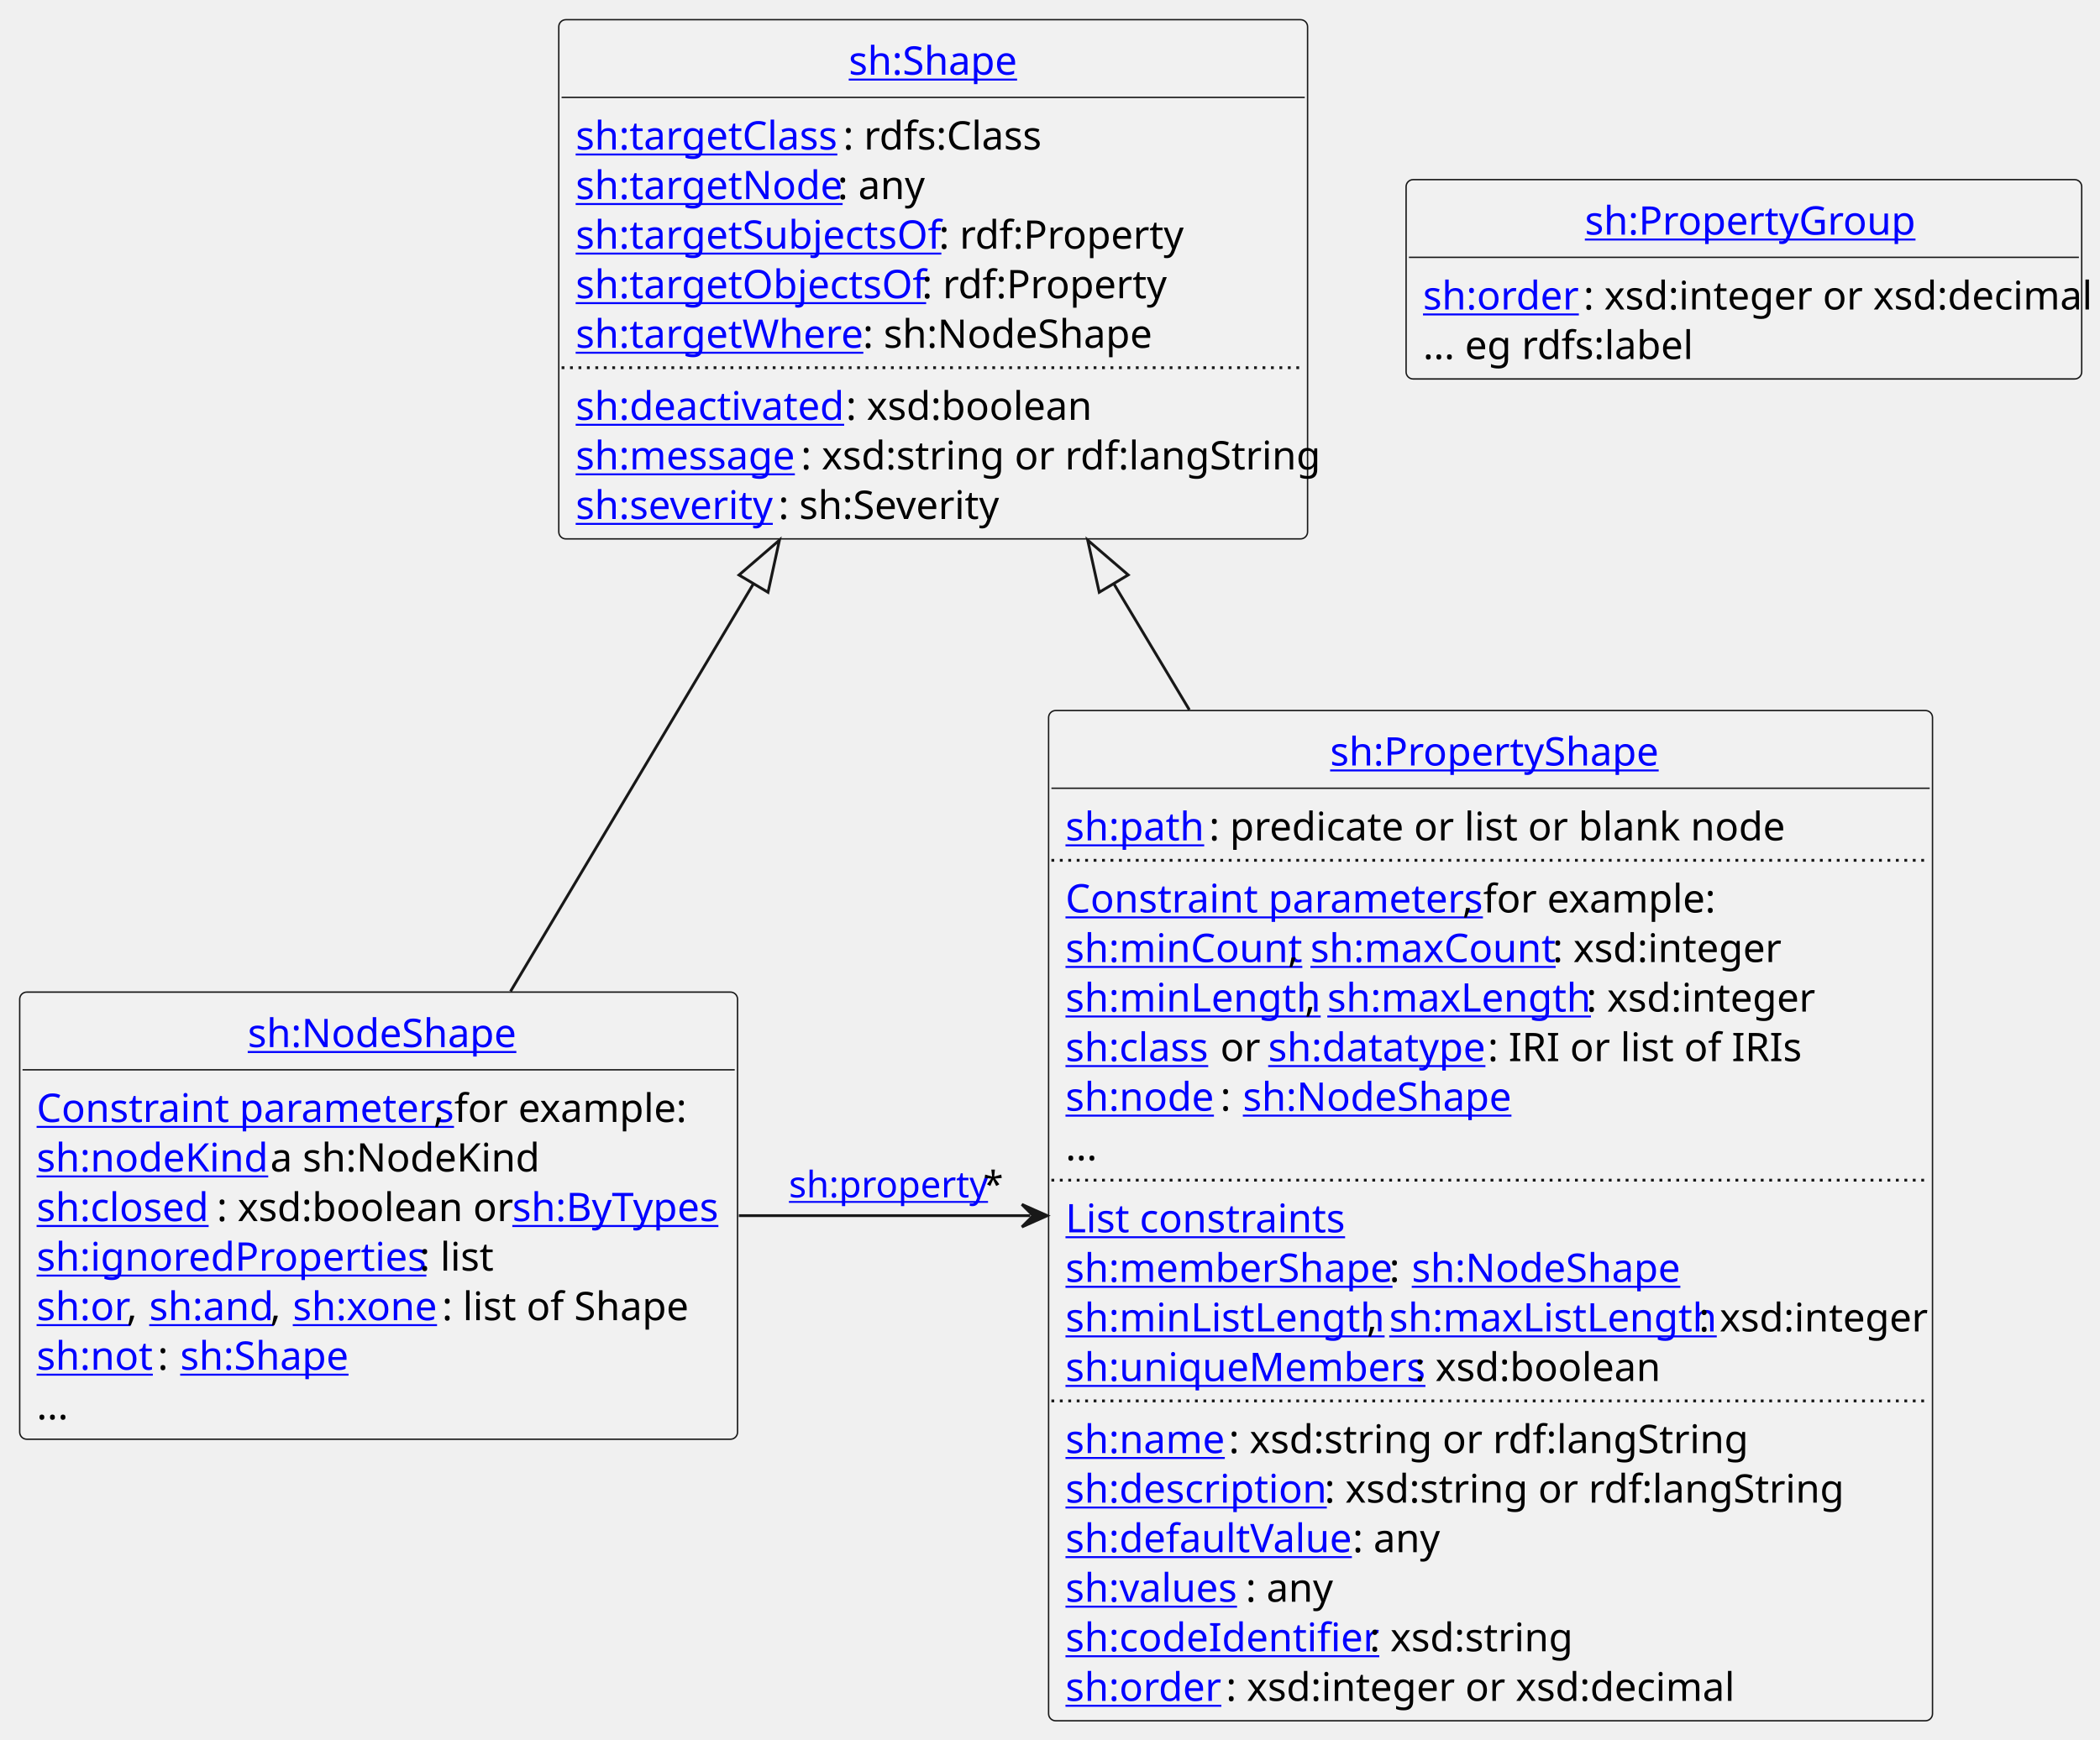
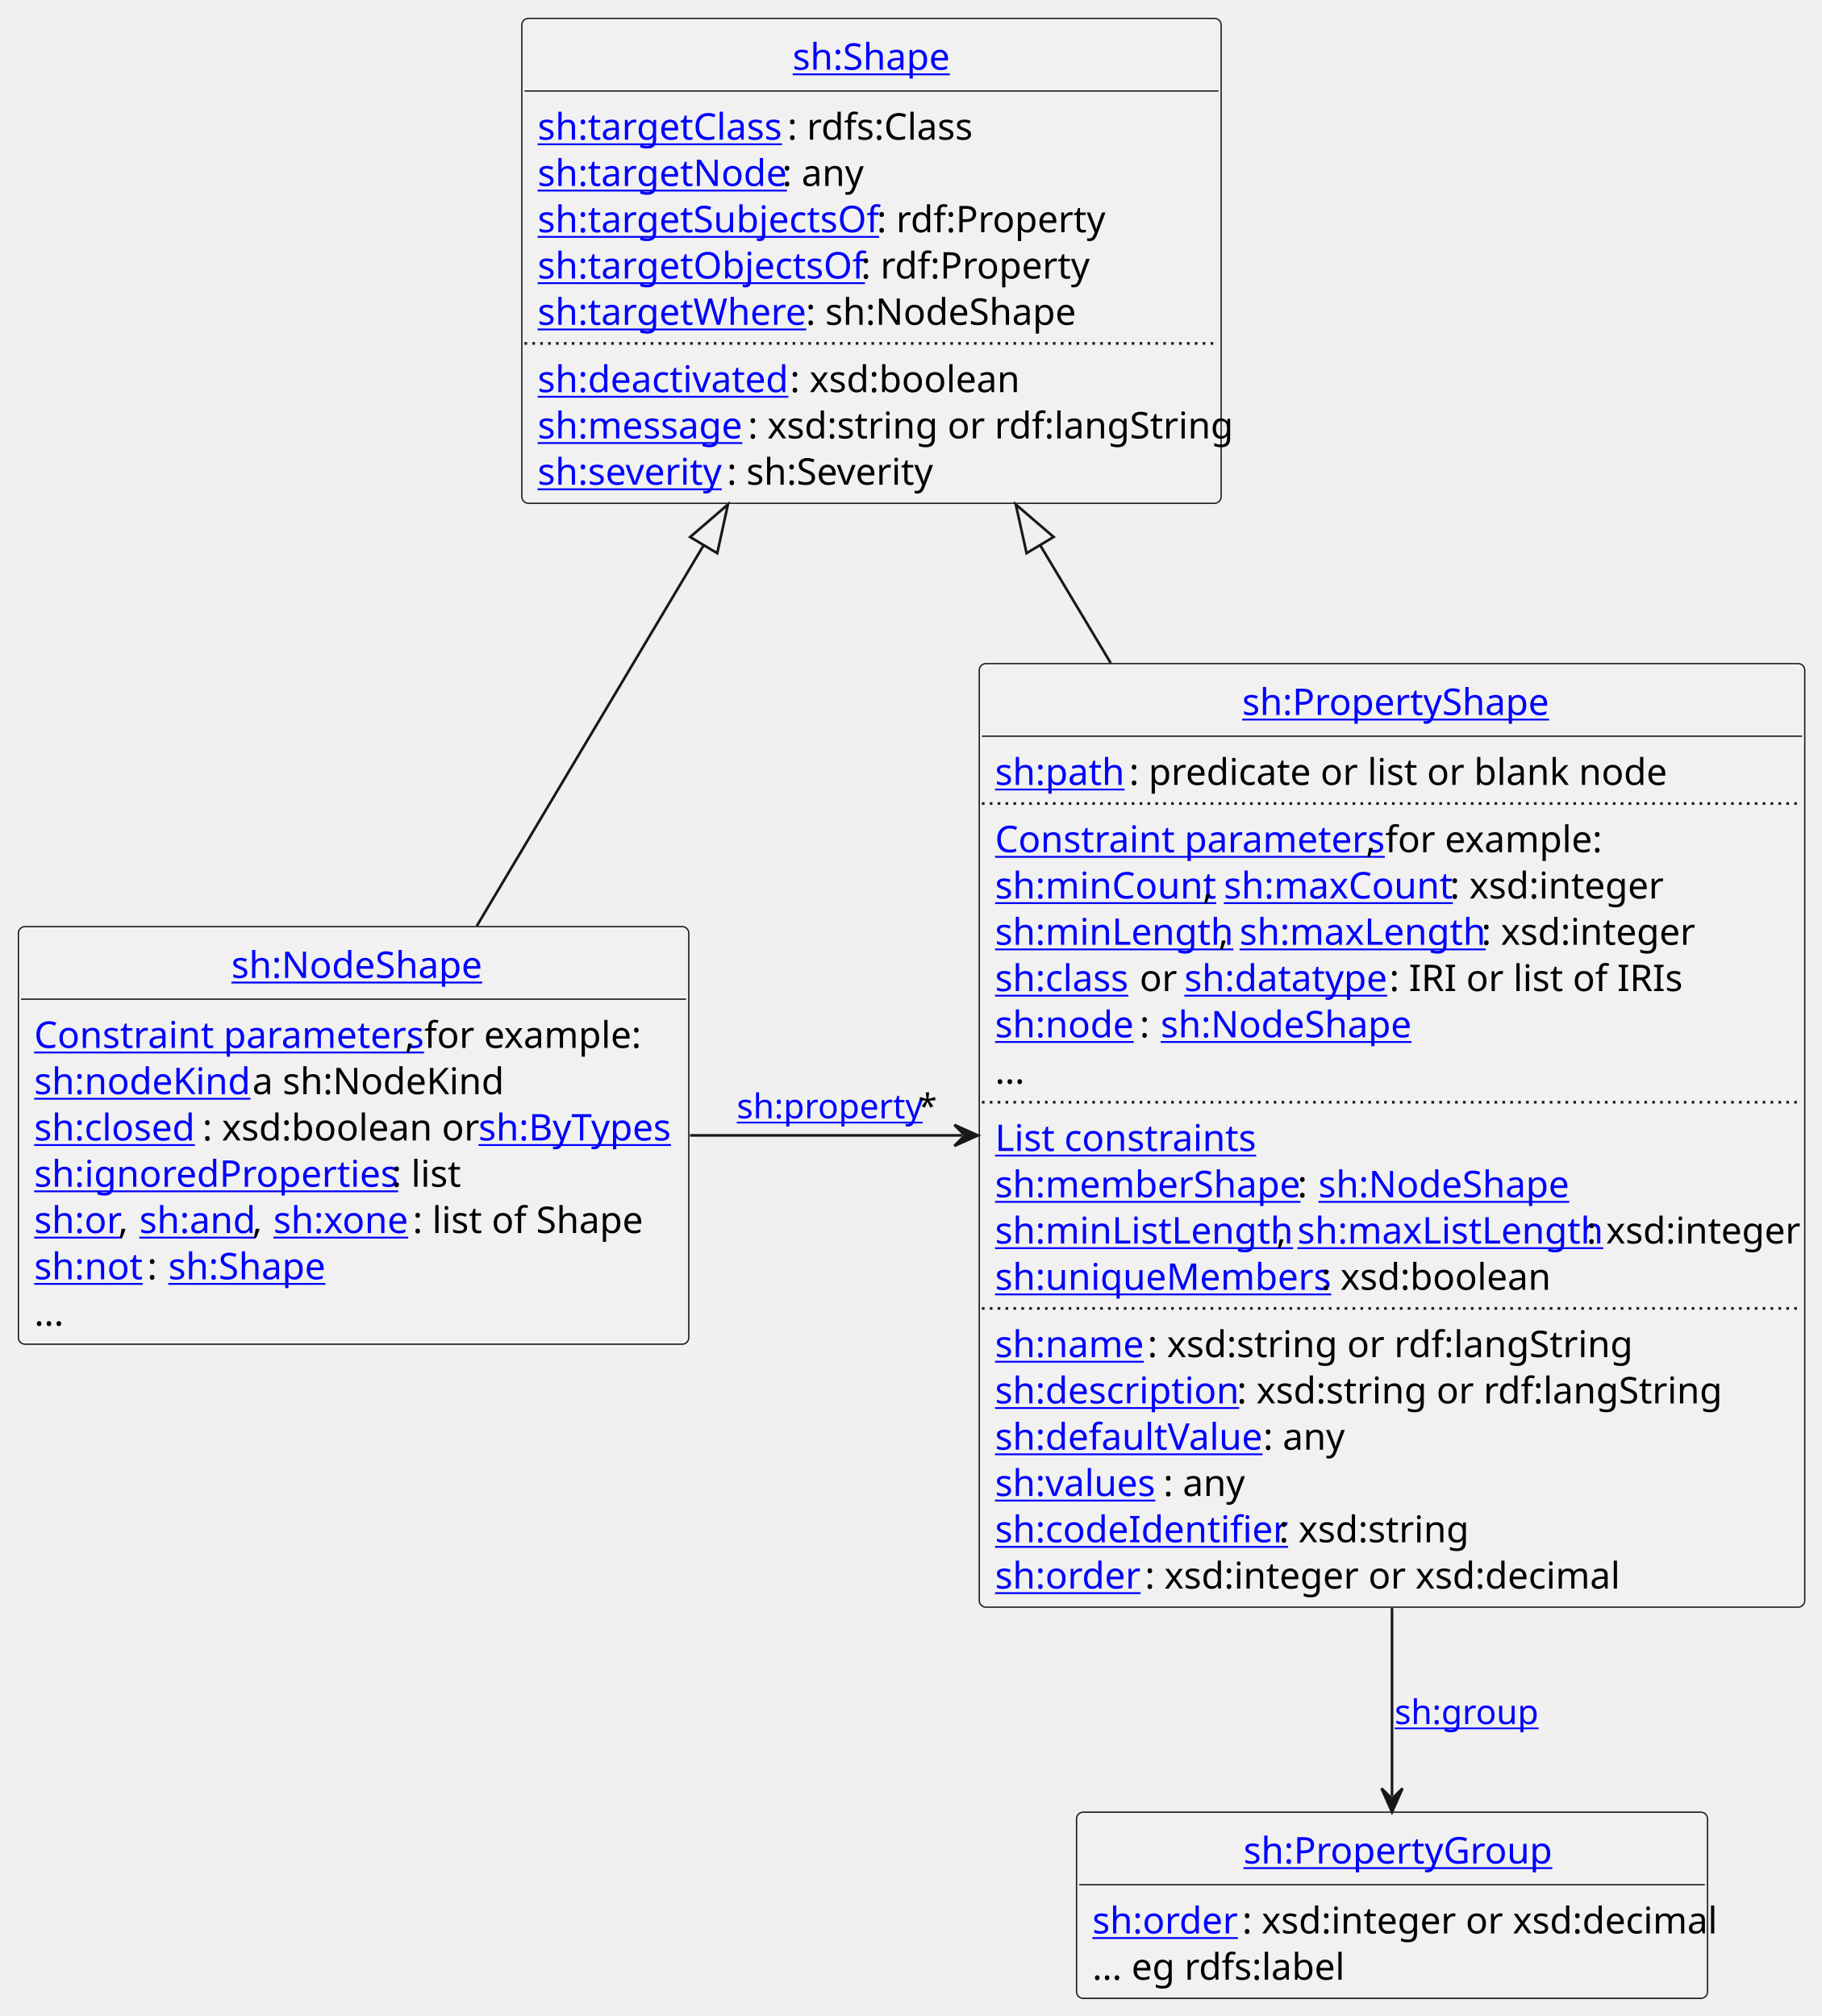
- <svg xmlns="http://www.w3.org/2000/svg" xmlns:xlink="http://www.w3.org/1999/xlink" contentStyleType="text/css" height="618px" preserveAspectRatio="none" style="width:746px;height:618px;background:#FFFFFF;" version="1.1" viewBox="0 0 746 618" width="746px" zoomAndPan="magnify">
+ <svg xmlns="http://www.w3.org/2000/svg" xmlns:xlink="http://www.w3.org/1999/xlink" contentStyleType="text/css" height="767px" preserveAspectRatio="none" style="width:693px;height:767px;background:#FFFFFF;" version="1.1" viewBox="0 0 693 767" width="693px" zoomAndPan="magnify">
  <defs>
    <style type="text/css">path:hover { stroke: #FFFFFF !important;}</style>
  </defs>
  <g>
    <a href="#shapes" target="_top" title="#shapes" xlink:actuate="onRequest" xlink:href="#shapes" xlink:show="new" xlink:title="#shapes" xlink:type="simple">
      <g id="elem_Shape">
        <rect codeLine="6" fill="#F1F1F1" height="184.484" id="Shape" rx="2.5" ry="2.5" style="stroke:#181818;stroke-width:0.5;" width="266" x="198.5" y="7" />
        <text fill="#0000FF" font-family="sans-serif" font-size="14" lengthAdjust="spacing" text-decoration="underline" textLength="60" x="301.5" y="26.533">sh:Shape</text>
        <line style="stroke:#181818;stroke-width:0.5;" x1="199.5" x2="463.5" y1="34.609" y2="34.609" />
        <a href="#targetClass" target="_top" title="#targetClass" xlink:actuate="onRequest" xlink:href="#targetClass" xlink:show="new" xlink:title="#targetClass" xlink:type="simple">
          <text fill="#0000FF" font-family="sans-serif" font-size="14" lengthAdjust="spacing" text-decoration="underline" textLength="91" x="204.5" y="53.143">sh:targetClass</text>
        </a>
        <text fill="#000000" font-family="sans-serif" font-size="14" lengthAdjust="spacing" textLength="71" x="299.5" y="53.143">: rdfs:Class</text>
        <a href="#targetNode" target="_top" title="#targetNode" xlink:actuate="onRequest" xlink:href="#targetNode" xlink:show="new" xlink:title="#targetNode" xlink:type="simple">
          <text fill="#0000FF" font-family="sans-serif" font-size="14" lengthAdjust="spacing" text-decoration="underline" textLength="89" x="204.5" y="70.752">sh:targetNode</text>
        </a>
        <text fill="#000000" font-family="sans-serif" font-size="14" lengthAdjust="spacing" textLength="31" x="297.5" y="70.752">: any</text>
        <a href="#targetSubjectsOf" target="_top" title="#targetSubjectsOf" xlink:actuate="onRequest" xlink:href="#targetSubjectsOf" xlink:show="new" xlink:title="#targetSubjectsOf" xlink:type="simple">
          <text fill="#0000FF" font-family="sans-serif" font-size="14" lengthAdjust="spacing" text-decoration="underline" textLength="125" x="204.5" y="88.361">sh:targetSubjectsOf</text>
        </a>
        <text fill="#000000" font-family="sans-serif" font-size="14" lengthAdjust="spacing" textLength="83" x="333.5" y="88.361">: rdf:Property</text>
        <a href="#targetObjectsOf" target="_top" title="#targetObjectsOf" xlink:actuate="onRequest" xlink:href="#targetObjectsOf" xlink:show="new" xlink:title="#targetObjectsOf" xlink:type="simple">
          <text fill="#0000FF" font-family="sans-serif" font-size="14" lengthAdjust="spacing" text-decoration="underline" textLength="119" x="204.5" y="105.971">sh:targetObjectsOf</text>
        </a>
        <text fill="#000000" font-family="sans-serif" font-size="14" lengthAdjust="spacing" textLength="83" x="327.5" y="105.971">: rdf:Property</text>
        <a href="#targetWhere" target="_top" title="#targetWhere" xlink:actuate="onRequest" xlink:href="#targetWhere" xlink:show="new" xlink:title="#targetWhere" xlink:type="simple">
          <text fill="#0000FF" font-family="sans-serif" font-size="14" lengthAdjust="spacing" text-decoration="underline" textLength="98" x="204.5" y="123.58">sh:targetWhere</text>
        </a>
        <text fill="#000000" font-family="sans-serif" font-size="14" lengthAdjust="spacing" textLength="101" x="306.5" y="123.58">: sh:NodeShape</text>
        <line style="stroke:#181818;stroke-width:1.0;stroke-dasharray:1.0,2.0;" x1="199.5" x2="463.5" y1="130.656" y2="130.656" />
        <a href="#deactivated" target="_top" title="#deactivated" xlink:actuate="onRequest" xlink:href="#deactivated" xlink:show="new" xlink:title="#deactivated" xlink:type="simple">
          <text fill="#0000FF" font-family="sans-serif" font-size="14" lengthAdjust="spacing" text-decoration="underline" textLength="92" x="204.5" y="149.19">sh:deactivated</text>
        </a>
        <text fill="#000000" font-family="sans-serif" font-size="14" lengthAdjust="spacing" textLength="84" x="300.5" y="149.19">: xsd:boolean</text>
        <a href="#message" target="_top" title="#message" xlink:actuate="onRequest" xlink:href="#message" xlink:show="new" xlink:title="#message" xlink:type="simple">
          <text fill="#0000FF" font-family="sans-serif" font-size="14" lengthAdjust="spacing" text-decoration="underline" textLength="76" x="204.5" y="166.799">sh:message</text>
        </a>
        <text fill="#000000" font-family="sans-serif" font-size="14" lengthAdjust="spacing" textLength="174" x="284.5" y="166.799">: xsd:string or rdf:langString</text>
        <a href="#severity" target="_top" title="#severity" xlink:actuate="onRequest" xlink:href="#severity" xlink:show="new" xlink:title="#severity" xlink:type="simple">
          <text fill="#0000FF" font-family="sans-serif" font-size="14" lengthAdjust="spacing" text-decoration="underline" textLength="68" x="204.5" y="184.408">sh:severity</text>
        </a>
        <text fill="#000000" font-family="sans-serif" font-size="14" lengthAdjust="spacing" textLength="78" x="276.5" y="184.408">: sh:Severity</text>
      </g>
    </a>
    <a href="#node-shapes" target="_top" title="#node-shapes" xlink:actuate="onRequest" xlink:href="#node-shapes" xlink:show="new" xlink:title="#node-shapes" xlink:type="simple">
      <g id="elem_NodeShape">
        <rect codeLine="18" fill="#F1F1F1" height="158.875" id="NodeShape" rx="2.5" ry="2.5" style="stroke:#181818;stroke-width:0.5;" width="255" x="7" y="352.53" />
        <text fill="#0000FF" font-family="sans-serif" font-size="14" lengthAdjust="spacing" text-decoration="underline" textLength="93" x="88" y="372.063">sh:NodeShape</text>
        <line style="stroke:#181818;stroke-width:0.5;" x1="8" x2="261" y1="380.139" y2="380.139" />
        <a href="#constraints" target="_top" title="#constraints" xlink:actuate="onRequest" xlink:href="#constraints" xlink:show="new" xlink:title="#constraints" xlink:type="simple">
          <text fill="#0000FF" font-family="sans-serif" font-size="14" lengthAdjust="spacing" text-decoration="underline" textLength="141" x="13" y="398.673">Constraint parameters</text>
        </a>
        <text fill="#000000" font-family="sans-serif" font-size="14" lengthAdjust="spacing" textLength="85" x="154" y="398.673">, for example:</text>
        <a href="#NodeKindConstraintComponent" target="_top" title="#NodeKindConstraintComponent" xlink:actuate="onRequest" xlink:href="#NodeKindConstraintComponent" xlink:show="new" xlink:title="#NodeKindConstraintComponent" xlink:type="simple">
          <text fill="#0000FF" font-family="sans-serif" font-size="14" lengthAdjust="spacing" text-decoration="underline" textLength="79" x="13" y="416.282">sh:nodeKind</text>
        </a>
        <text fill="#000000" font-family="sans-serif" font-size="14" lengthAdjust="spacing" textLength="92" x="96" y="416.282">a sh:NodeKind</text>
        <a href="#ClosedConstraintComponent" target="_top" title="#ClosedConstraintComponent" xlink:actuate="onRequest" xlink:href="#ClosedConstraintComponent" xlink:show="new" xlink:title="#ClosedConstraintComponent" xlink:type="simple">
          <text fill="#0000FF" font-family="sans-serif" font-size="14" lengthAdjust="spacing" text-decoration="underline" textLength="60" x="13" y="433.891">sh:closed</text>
        </a>
        <text fill="#000000" font-family="sans-serif" font-size="14" lengthAdjust="spacing" textLength="101" x="77" y="433.891">: xsd:boolean or</text>
        <a href="#syntax-rule-closed-datatype" target="_top" title="#syntax-rule-closed-datatype" xlink:actuate="onRequest" xlink:href="#syntax-rule-closed-datatype" xlink:show="new" xlink:title="#syntax-rule-closed-datatype" xlink:type="simple">
          <text fill="#0000FF" font-family="sans-serif" font-size="14" lengthAdjust="spacing" text-decoration="underline" textLength="74" x="182" y="433.891">sh:ByTypes</text>
        </a>
        <a href="#ClosedConstraintComponent" target="_top" title="#ClosedConstraintComponent" xlink:actuate="onRequest" xlink:href="#ClosedConstraintComponent" xlink:show="new" xlink:title="#ClosedConstraintComponent" xlink:type="simple">
          <text fill="#0000FF" font-family="sans-serif" font-size="14" lengthAdjust="spacing" text-decoration="underline" textLength="132" x="13" y="451.501">sh:ignoredProperties</text>
        </a>
        <text fill="#000000" font-family="sans-serif" font-size="14" lengthAdjust="spacing" textLength="25" x="149" y="451.501">: list</text>
        <a href="#OrConstraintComponent" target="_top" title="#OrConstraintComponent" xlink:actuate="onRequest" xlink:href="#OrConstraintComponent" xlink:show="new" xlink:title="#OrConstraintComponent" xlink:type="simple">
          <text fill="#0000FF" font-family="sans-serif" font-size="14" lengthAdjust="spacing" text-decoration="underline" textLength="32" x="13" y="469.11">sh:or</text>
        </a>
        <text fill="#000000" font-family="sans-serif" font-size="14" lengthAdjust="spacing" textLength="4" x="45" y="469.11">,</text>
        <a href="#AndConstraintComponent" target="_top" title="#AndConstraintComponent" xlink:actuate="onRequest" xlink:href="#AndConstraintComponent" xlink:show="new" xlink:title="#AndConstraintComponent" xlink:type="simple">
          <text fill="#0000FF" font-family="sans-serif" font-size="14" lengthAdjust="spacing" text-decoration="underline" textLength="43" x="53" y="469.11">sh:and</text>
        </a>
        <text fill="#000000" font-family="sans-serif" font-size="14" lengthAdjust="spacing" textLength="4" x="96" y="469.11">,</text>
        <a href="#XoneConstraintComponent" target="_top" title="#XoneConstraintComponent" xlink:actuate="onRequest" xlink:href="#XoneConstraintComponent" xlink:show="new" xlink:title="#XoneConstraintComponent" xlink:type="simple">
          <text fill="#0000FF" font-family="sans-serif" font-size="14" lengthAdjust="spacing" text-decoration="underline" textLength="49" x="104" y="469.11">sh:xone</text>
        </a>
        <text fill="#000000" font-family="sans-serif" font-size="14" lengthAdjust="spacing" textLength="86" x="157" y="469.11">: list of Shape</text>
        <a href="#NotConstraintComponent" target="_top" title="#NotConstraintComponent" xlink:actuate="onRequest" xlink:href="#NotConstraintComponent" xlink:show="new" xlink:title="#NotConstraintComponent" xlink:type="simple">
          <text fill="#0000FF" font-family="sans-serif" font-size="14" lengthAdjust="spacing" text-decoration="underline" textLength="39" x="13" y="486.719">sh:not</text>
        </a>
        <text fill="#000000" font-family="sans-serif" font-size="14" lengthAdjust="spacing" textLength="4" x="56" y="486.719">:</text>
        <a href="#shapes" target="_top" title="#shapes" xlink:actuate="onRequest" xlink:href="#shapes" xlink:show="new" xlink:title="#shapes" xlink:type="simple">
          <text fill="#0000FF" font-family="sans-serif" font-size="14" lengthAdjust="spacing" text-decoration="underline" textLength="60" x="64" y="486.719">sh:Shape</text>
        </a>
        <text fill="#000000" font-family="sans-serif" font-size="14" lengthAdjust="spacing" textLength="12" x="13" y="504.329">...</text>
      </g>
    </a>
    <a href="#property-shapes" target="_top" title="#property-shapes" xlink:actuate="onRequest" xlink:href="#property-shapes" xlink:show="new" xlink:title="#property-shapes" xlink:type="simple">
      <g id="elem_PropertyShape">
        <rect codeLine="28" fill="#F1F1F1" height="358.969" id="PropertyShape" rx="2.5" ry="2.5" style="stroke:#181818;stroke-width:0.5;" width="314" x="372.5" y="252.48" />
        <text fill="#0000FF" font-family="sans-serif" font-size="14" lengthAdjust="spacing" text-decoration="underline" textLength="114" x="472.5" y="272.013">sh:PropertyShape</text>
        <line style="stroke:#181818;stroke-width:0.5;" x1="373.5" x2="685.5" y1="280.089" y2="280.089" />
        <a href="#property-paths" target="_top" title="#property-paths" xlink:actuate="onRequest" xlink:href="#property-paths" xlink:show="new" xlink:title="#property-paths" xlink:type="simple">
          <text fill="#0000FF" font-family="sans-serif" font-size="14" lengthAdjust="spacing" text-decoration="underline" textLength="47" x="378.5" y="298.623">sh:path</text>
        </a>
        <text fill="#000000" font-family="sans-serif" font-size="14" lengthAdjust="spacing" textLength="196" x="429.5" y="298.623">: predicate or list or blank node</text>
        <line style="stroke:#181818;stroke-width:1.0;stroke-dasharray:1.0,2.0;" x1="373.5" x2="685.5" y1="305.699" y2="305.699" />
        <a href="#constraints" target="_top" title="#constraints" xlink:actuate="onRequest" xlink:href="#constraints" xlink:show="new" xlink:title="#constraints" xlink:type="simple">
          <text fill="#0000FF" font-family="sans-serif" font-size="14" lengthAdjust="spacing" text-decoration="underline" textLength="141" x="378.5" y="324.232">Constraint parameters</text>
        </a>
        <text fill="#000000" font-family="sans-serif" font-size="14" lengthAdjust="spacing" textLength="85" x="519.5" y="324.232">, for example:</text>
        <a href="#MinCountConstraintComponent" target="_top" title="#MinCountConstraintComponent" xlink:actuate="onRequest" xlink:href="#MinCountConstraintComponent" xlink:show="new" xlink:title="#MinCountConstraintComponent" xlink:type="simple">
          <text fill="#0000FF" font-family="sans-serif" font-size="14" lengthAdjust="spacing" text-decoration="underline" textLength="79" x="378.5" y="341.841">sh:minCount</text>
        </a>
        <text fill="#000000" font-family="sans-serif" font-size="14" lengthAdjust="spacing" textLength="4" x="457.5" y="341.841">,</text>
        <a href="#MaxCountConstraintComponent" target="_top" title="#MaxCountConstraintComponent" xlink:actuate="onRequest" xlink:href="#MaxCountConstraintComponent" xlink:show="new" xlink:title="#MaxCountConstraintComponent" xlink:type="simple">
          <text fill="#0000FF" font-family="sans-serif" font-size="14" lengthAdjust="spacing" text-decoration="underline" textLength="82" x="465.5" y="341.841">sh:maxCount</text>
        </a>
        <text fill="#000000" font-family="sans-serif" font-size="14" lengthAdjust="spacing" textLength="77" x="551.5" y="341.841">: xsd:integer</text>
        <a href="#MinLengthConstraintComponent" target="_top" title="#MinLengthConstraintComponent" xlink:actuate="onRequest" xlink:href="#MinLengthConstraintComponent" xlink:show="new" xlink:title="#MinLengthConstraintComponent" xlink:type="simple">
          <text fill="#0000FF" font-family="sans-serif" font-size="14" lengthAdjust="spacing" text-decoration="underline" textLength="85" x="378.5" y="359.451">sh:minLength</text>
        </a>
        <text fill="#000000" font-family="sans-serif" font-size="14" lengthAdjust="spacing" textLength="4" x="463.5" y="359.451">,</text>
        <a href="#MaxLengthConstraintComponent" target="_top" title="#MaxLengthConstraintComponent" xlink:actuate="onRequest" xlink:href="#MaxLengthConstraintComponent" xlink:show="new" xlink:title="#MaxLengthConstraintComponent" xlink:type="simple">
          <text fill="#0000FF" font-family="sans-serif" font-size="14" lengthAdjust="spacing" text-decoration="underline" textLength="88" x="471.5" y="359.451">sh:maxLength</text>
        </a>
        <text fill="#000000" font-family="sans-serif" font-size="14" lengthAdjust="spacing" textLength="77" x="563.5" y="359.451">: xsd:integer</text>
        <a href="#ClassConstraintComponent" target="_top" title="#ClassConstraintComponent" xlink:actuate="onRequest" xlink:href="#ClassConstraintComponent" xlink:show="new" xlink:title="#ClassConstraintComponent" xlink:type="simple">
          <text fill="#0000FF" font-family="sans-serif" font-size="14" lengthAdjust="spacing" text-decoration="underline" textLength="51" x="378.5" y="377.06">sh:class</text>
        </a>
        <text fill="#000000" font-family="sans-serif" font-size="14" lengthAdjust="spacing" textLength="13" x="433.5" y="377.06">or</text>
        <a href="#DatatypeConstraintComponent" target="_top" title="#DatatypeConstraintComponent" xlink:actuate="onRequest" xlink:href="#DatatypeConstraintComponent" xlink:show="new" xlink:title="#DatatypeConstraintComponent" xlink:type="simple">
          <text fill="#0000FF" font-family="sans-serif" font-size="14" lengthAdjust="spacing" text-decoration="underline" textLength="74" x="450.5" y="377.06">sh:datatype</text>
        </a>
        <text fill="#000000" font-family="sans-serif" font-size="14" lengthAdjust="spacing" textLength="105" x="528.5" y="377.06">: IRI or list of IRIs</text>
        <a href="#NodeConstraintComponent" target="_top" title="#NodeConstraintComponent" xlink:actuate="onRequest" xlink:href="#NodeConstraintComponent" xlink:show="new" xlink:title="#NodeConstraintComponent" xlink:type="simple">
          <text fill="#0000FF" font-family="sans-serif" font-size="14" lengthAdjust="spacing" text-decoration="underline" textLength="51" x="378.5" y="394.67">sh:node</text>
        </a>
        <text fill="#000000" font-family="sans-serif" font-size="14" lengthAdjust="spacing" textLength="4" x="433.5" y="394.67">:</text>
        <a href="#node-shapes" target="_top" title="#node-shapes" xlink:actuate="onRequest" xlink:href="#node-shapes" xlink:show="new" xlink:title="#node-shapes" xlink:type="simple">
          <text fill="#0000FF" font-family="sans-serif" font-size="14" lengthAdjust="spacing" text-decoration="underline" textLength="93" x="441.5" y="394.67">sh:NodeShape</text>
        </a>
        <text fill="#000000" font-family="sans-serif" font-size="14" lengthAdjust="spacing" textLength="12" x="378.5" y="412.279">...</text>
        <line style="stroke:#181818;stroke-width:1.0;stroke-dasharray:1.0,2.0;" x1="373.5" x2="685.5" y1="419.355" y2="419.355" />
        <a href="#core-components-list" target="_top" title="#core-components-list" xlink:actuate="onRequest" xlink:href="#core-components-list" xlink:show="new" xlink:title="#core-components-list" xlink:type="simple">
          <text fill="#0000FF" font-family="sans-serif" font-size="14" lengthAdjust="spacing" text-decoration="underline" textLength="95" x="378.5" y="437.888">List constraints</text>
        </a>
        <a href="#MemberShapeConstraintComponent" target="_top" title="#MemberShapeConstraintComponent" xlink:actuate="onRequest" xlink:href="#MemberShapeConstraintComponent" xlink:show="new" xlink:title="#MemberShapeConstraintComponent" xlink:type="simple">
          <text fill="#0000FF" font-family="sans-serif" font-size="14" lengthAdjust="spacing" text-decoration="underline" textLength="111" x="378.5" y="455.498">sh:memberShape</text>
        </a>
        <text fill="#000000" font-family="sans-serif" font-size="14" lengthAdjust="spacing" textLength="4" x="493.5" y="455.498">:</text>
        <a href="#node-shapes" target="_top" title="#node-shapes" xlink:actuate="onRequest" xlink:href="#node-shapes" xlink:show="new" xlink:title="#node-shapes" xlink:type="simple">
          <text fill="#0000FF" font-family="sans-serif" font-size="14" lengthAdjust="spacing" text-decoration="underline" textLength="93" x="501.5" y="455.498">sh:NodeShape</text>
        </a>
        <a href="#MinListLengthConstraintComponent" target="_top" title="#MinListLengthConstraintComponent" xlink:actuate="onRequest" xlink:href="#MinListLengthConstraintComponent" xlink:show="new" xlink:title="#MinListLengthConstraintComponent" xlink:type="simple">
          <text fill="#0000FF" font-family="sans-serif" font-size="14" lengthAdjust="spacing" text-decoration="underline" textLength="107" x="378.5" y="473.107">sh:minListLength</text>
        </a>
        <text fill="#000000" font-family="sans-serif" font-size="14" lengthAdjust="spacing" textLength="4" x="485.5" y="473.107">,</text>
        <a href="#MaxListLengthConstraintComponent" target="_top" title="#MaxListLengthConstraintComponent" xlink:actuate="onRequest" xlink:href="#MaxListLengthConstraintComponent" xlink:show="new" xlink:title="#MaxListLengthConstraintComponent" xlink:type="simple">
          <text fill="#0000FF" font-family="sans-serif" font-size="14" lengthAdjust="spacing" text-decoration="underline" textLength="110" x="493.5" y="473.107">sh:maxListLength</text>
        </a>
        <text fill="#000000" font-family="sans-serif" font-size="14" lengthAdjust="spacing" textLength="77" x="603.5" y="473.107">: xsd:integer</text>
        <a href="#UniqueMembersConstraintComponent" target="_top" title="#UniqueMembersConstraintComponent" xlink:actuate="onRequest" xlink:href="#UniqueMembersConstraintComponent" xlink:show="new" xlink:title="#UniqueMembersConstraintComponent" xlink:type="simple">
          <text fill="#0000FF" font-family="sans-serif" font-size="14" lengthAdjust="spacing" text-decoration="underline" textLength="120" x="378.5" y="490.716">sh:uniqueMembers</text>
        </a>
        <text fill="#000000" font-family="sans-serif" font-size="14" lengthAdjust="spacing" textLength="84" x="502.5" y="490.716">: xsd:boolean</text>
        <line style="stroke:#181818;stroke-width:1.0;stroke-dasharray:1.0,2.0;" x1="373.5" x2="685.5" y1="497.793" y2="497.793" />
        <a href="#name" target="_top" title="#name" xlink:actuate="onRequest" xlink:href="#name" xlink:show="new" xlink:title="#name" xlink:type="simple">
          <text fill="#0000FF" font-family="sans-serif" font-size="14" lengthAdjust="spacing" text-decoration="underline" textLength="54" x="378.5" y="516.326">sh:name</text>
        </a>
        <text fill="#000000" font-family="sans-serif" font-size="14" lengthAdjust="spacing" textLength="174" x="436.5" y="516.326">: xsd:string or rdf:langString</text>
        <a href="#description" target="_top" title="#description" xlink:actuate="onRequest" xlink:href="#description" xlink:show="new" xlink:title="#description" xlink:type="simple">
          <text fill="#0000FF" font-family="sans-serif" font-size="14" lengthAdjust="spacing" text-decoration="underline" textLength="88" x="378.5" y="533.935">sh:description</text>
        </a>
        <text fill="#000000" font-family="sans-serif" font-size="14" lengthAdjust="spacing" textLength="174" x="470.5" y="533.935">: xsd:string or rdf:langString</text>
        <a href="#syntax-rule-path-defaultValue" target="_top" title="#syntax-rule-path-defaultValue" xlink:actuate="onRequest" xlink:href="#syntax-rule-path-defaultValue" xlink:show="new" xlink:title="#syntax-rule-path-defaultValue" xlink:type="simple">
          <text fill="#0000FF" font-family="sans-serif" font-size="14" lengthAdjust="spacing" text-decoration="underline" textLength="98" x="378.5" y="551.544">sh:defaultValue</text>
        </a>
        <text fill="#000000" font-family="sans-serif" font-size="14" lengthAdjust="spacing" textLength="31" x="480.5" y="551.544">: any</text>
        <a href="#syntax-rule-path-defaultValue" target="_top" title="#syntax-rule-path-defaultValue" xlink:actuate="onRequest" xlink:href="#syntax-rule-path-defaultValue" xlink:show="new" xlink:title="#syntax-rule-path-defaultValue" xlink:type="simple">
          <text fill="#0000FF" font-family="sans-serif" font-size="14" lengthAdjust="spacing" text-decoration="underline" textLength="60" x="378.5" y="569.154">sh:values</text>
        </a>
        <text fill="#000000" font-family="sans-serif" font-size="14" lengthAdjust="spacing" textLength="31" x="442.5" y="569.154">: any</text>
        <a href="#codeIdentifier" target="_top" title="#codeIdentifier" xlink:actuate="onRequest" xlink:href="#codeIdentifier" xlink:show="new" xlink:title="#codeIdentifier" xlink:type="simple">
          <text fill="#0000FF" font-family="sans-serif" font-size="14" lengthAdjust="spacing" text-decoration="underline" textLength="104" x="378.5" y="586.763">sh:codeIdentifier</text>
        </a>
        <text fill="#000000" font-family="sans-serif" font-size="14" lengthAdjust="spacing" textLength="68" x="486.5" y="586.763">: xsd:string</text>
        <a href="#order" target="_top" title="#order" xlink:actuate="onRequest" xlink:href="#order" xlink:show="new" xlink:title="#order" xlink:type="simple">
          <text fill="#0000FF" font-family="sans-serif" font-size="14" lengthAdjust="spacing" text-decoration="underline" textLength="53" x="378.5" y="604.373">sh:order</text>
        </a>
        <text fill="#000000" font-family="sans-serif" font-size="14" lengthAdjust="spacing" textLength="171" x="435.5" y="604.373">: xsd:integer or xsd:decimal</text>
      </g>
    </a>
    <a href="#group" target="_top" title="#group" xlink:actuate="onRequest" xlink:href="#group" xlink:show="new" xlink:title="#group" xlink:type="simple">
      <g id="elem_PropertyGroup">
-         <rect codeLine="51" fill="#F1F1F1" height="70.828" id="PropertyGroup" rx="2.5" ry="2.5" style="stroke:#181818;stroke-width:0.5;" width="240" x="499.5" y="63.83" />
-         <text fill="#0000FF" font-family="sans-serif" font-size="14" lengthAdjust="spacing" text-decoration="underline" textLength="113" x="563" y="83.363">sh:PropertyGroup</text>
-         <line style="stroke:#181818;stroke-width:0.5;" x1="500.5" x2="738.5" y1="91.439" y2="91.439" />
+         <rect codeLine="51" fill="#F1F1F1" height="70.828" id="PropertyGroup" rx="2.5" ry="2.5" style="stroke:#181818;stroke-width:0.5;" width="240" x="409.5" y="689.45" />
+         <text fill="#0000FF" font-family="sans-serif" font-size="14" lengthAdjust="spacing" text-decoration="underline" textLength="113" x="473" y="708.983">sh:PropertyGroup</text>
+         <line style="stroke:#181818;stroke-width:0.5;" x1="410.5" x2="648.5" y1="717.059" y2="717.059" />
        <a href="#group" target="_top" title="#group" xlink:actuate="onRequest" xlink:href="#group" xlink:show="new" xlink:title="#group" xlink:type="simple">
-           <text fill="#0000FF" font-family="sans-serif" font-size="14" lengthAdjust="spacing" text-decoration="underline" textLength="53" x="505.5" y="109.973">sh:order</text>
-         </a>
-         <text fill="#000000" font-family="sans-serif" font-size="14" lengthAdjust="spacing" textLength="171" x="562.5" y="109.973">: xsd:integer or xsd:decimal</text>
-         <text fill="#000000" font-family="sans-serif" font-size="14" lengthAdjust="spacing" textLength="94" x="505.5" y="127.582">... eg rdfs:label</text>
+           <text fill="#0000FF" font-family="sans-serif" font-size="14" lengthAdjust="spacing" text-decoration="underline" textLength="53" x="415.5" y="735.593">sh:order</text>
+         </a>
+         <text fill="#000000" font-family="sans-serif" font-size="14" lengthAdjust="spacing" textLength="171" x="472.5" y="735.593">: xsd:integer or xsd:decimal</text>
+         <text fill="#000000" font-family="sans-serif" font-size="14" lengthAdjust="spacing" textLength="94" x="415.5" y="753.202">... eg rdfs:label</text>
      </g>
    </a>
    <g id="link_Shape_NodeShape">
-       <path codeLine="56" d="M267.677,207.393 C237.667,257.764 210.05,304.13 181.36,352.29 " fill="none" id="Shape-backto-NodeShape" style="stroke:#181818;stroke-width:1.0;" />
+       <path codeLine="56" d="M267.677,207.393 C237.667,257.764 210.05,304.14 181.36,352.3 " fill="none" id="Shape-backto-NodeShape" style="stroke:#181818;stroke-width:1.0;" />
      <polygon fill="none" points="276.89,191.93,262.522,204.322,272.832,210.464,276.89,191.93" style="stroke:#181818;stroke-width:1.0;" />
    </g>
    <g id="link_Shape_PropertyShape">
-       <path codeLine="57" d="M395.638,207.373 C406.968,226.293 410.02,231.39 422.49,252.22 " fill="none" id="Shape-backto-PropertyShape" style="stroke:#181818;stroke-width:1.0;" />
+       <path codeLine="57" d="M395.638,207.373 C406.968,226.293 410.02,231.4 422.49,252.23 " fill="none" id="Shape-backto-PropertyShape" style="stroke:#181818;stroke-width:1.0;" />
      <polygon fill="none" points="386.39,191.93,390.49,210.455,400.785,204.29,386.39,191.93" style="stroke:#181818;stroke-width:1.0;" />
    </g>
    <g id="link_NodeShape_PropertyShape">
      <path codeLine="58" d="M262.47,431.97 C297.4,431.97 329.65,431.97 366.01,431.97 " fill="none" id="NodeShape-to-PropertyShape" style="stroke:#181818;stroke-width:1.0;" />
      <polygon fill="#181818" points="372.01,431.97,363.01,427.97,367.01,431.97,363.01,435.97,372.01,431.97" style="stroke:#181818;stroke-width:1.0;" />
      <a href="#property-shapes" target="_top" title="#property-shapes" xlink:actuate="onRequest" xlink:href="#property-shapes" xlink:show="new" xlink:title="#property-shapes" xlink:type="simple">
        <text fill="#0000FF" font-family="sans-serif" font-size="13" lengthAdjust="spacing" text-decoration="underline" textLength="65" x="280.25" y="425.465">sh:property</text>
      </a>
      <text fill="#000000" font-family="sans-serif" font-size="13" lengthAdjust="spacing" textLength="5" x="349.25" y="425.465">*</text>
    </g>
+     <g id="link_PropertyShape_PropertyGroup">
+       <path codeLine="59" d="M529.5,611.81 C529.5,641.36 529.5,662.97 529.5,683.39 " fill="none" id="PropertyShape-to-PropertyGroup" style="stroke:#181818;stroke-width:1.0;" />
+       <polygon fill="#181818" points="529.5,689.39,533.5,680.39,529.5,684.39,525.5,680.39,529.5,689.39" style="stroke:#181818;stroke-width:1.0;" />
+       <a href="#group" target="_top" title="#group" xlink:actuate="onRequest" xlink:href="#group" xlink:show="new" xlink:title="#group" xlink:type="simple">
+         <text fill="#0000FF" font-family="sans-serif" font-size="13" lengthAdjust="spacing" text-decoration="underline" textLength="50" x="530.5" y="655.945">sh:group</text>
+       </a>
+     </g>
  </g>
</svg>
